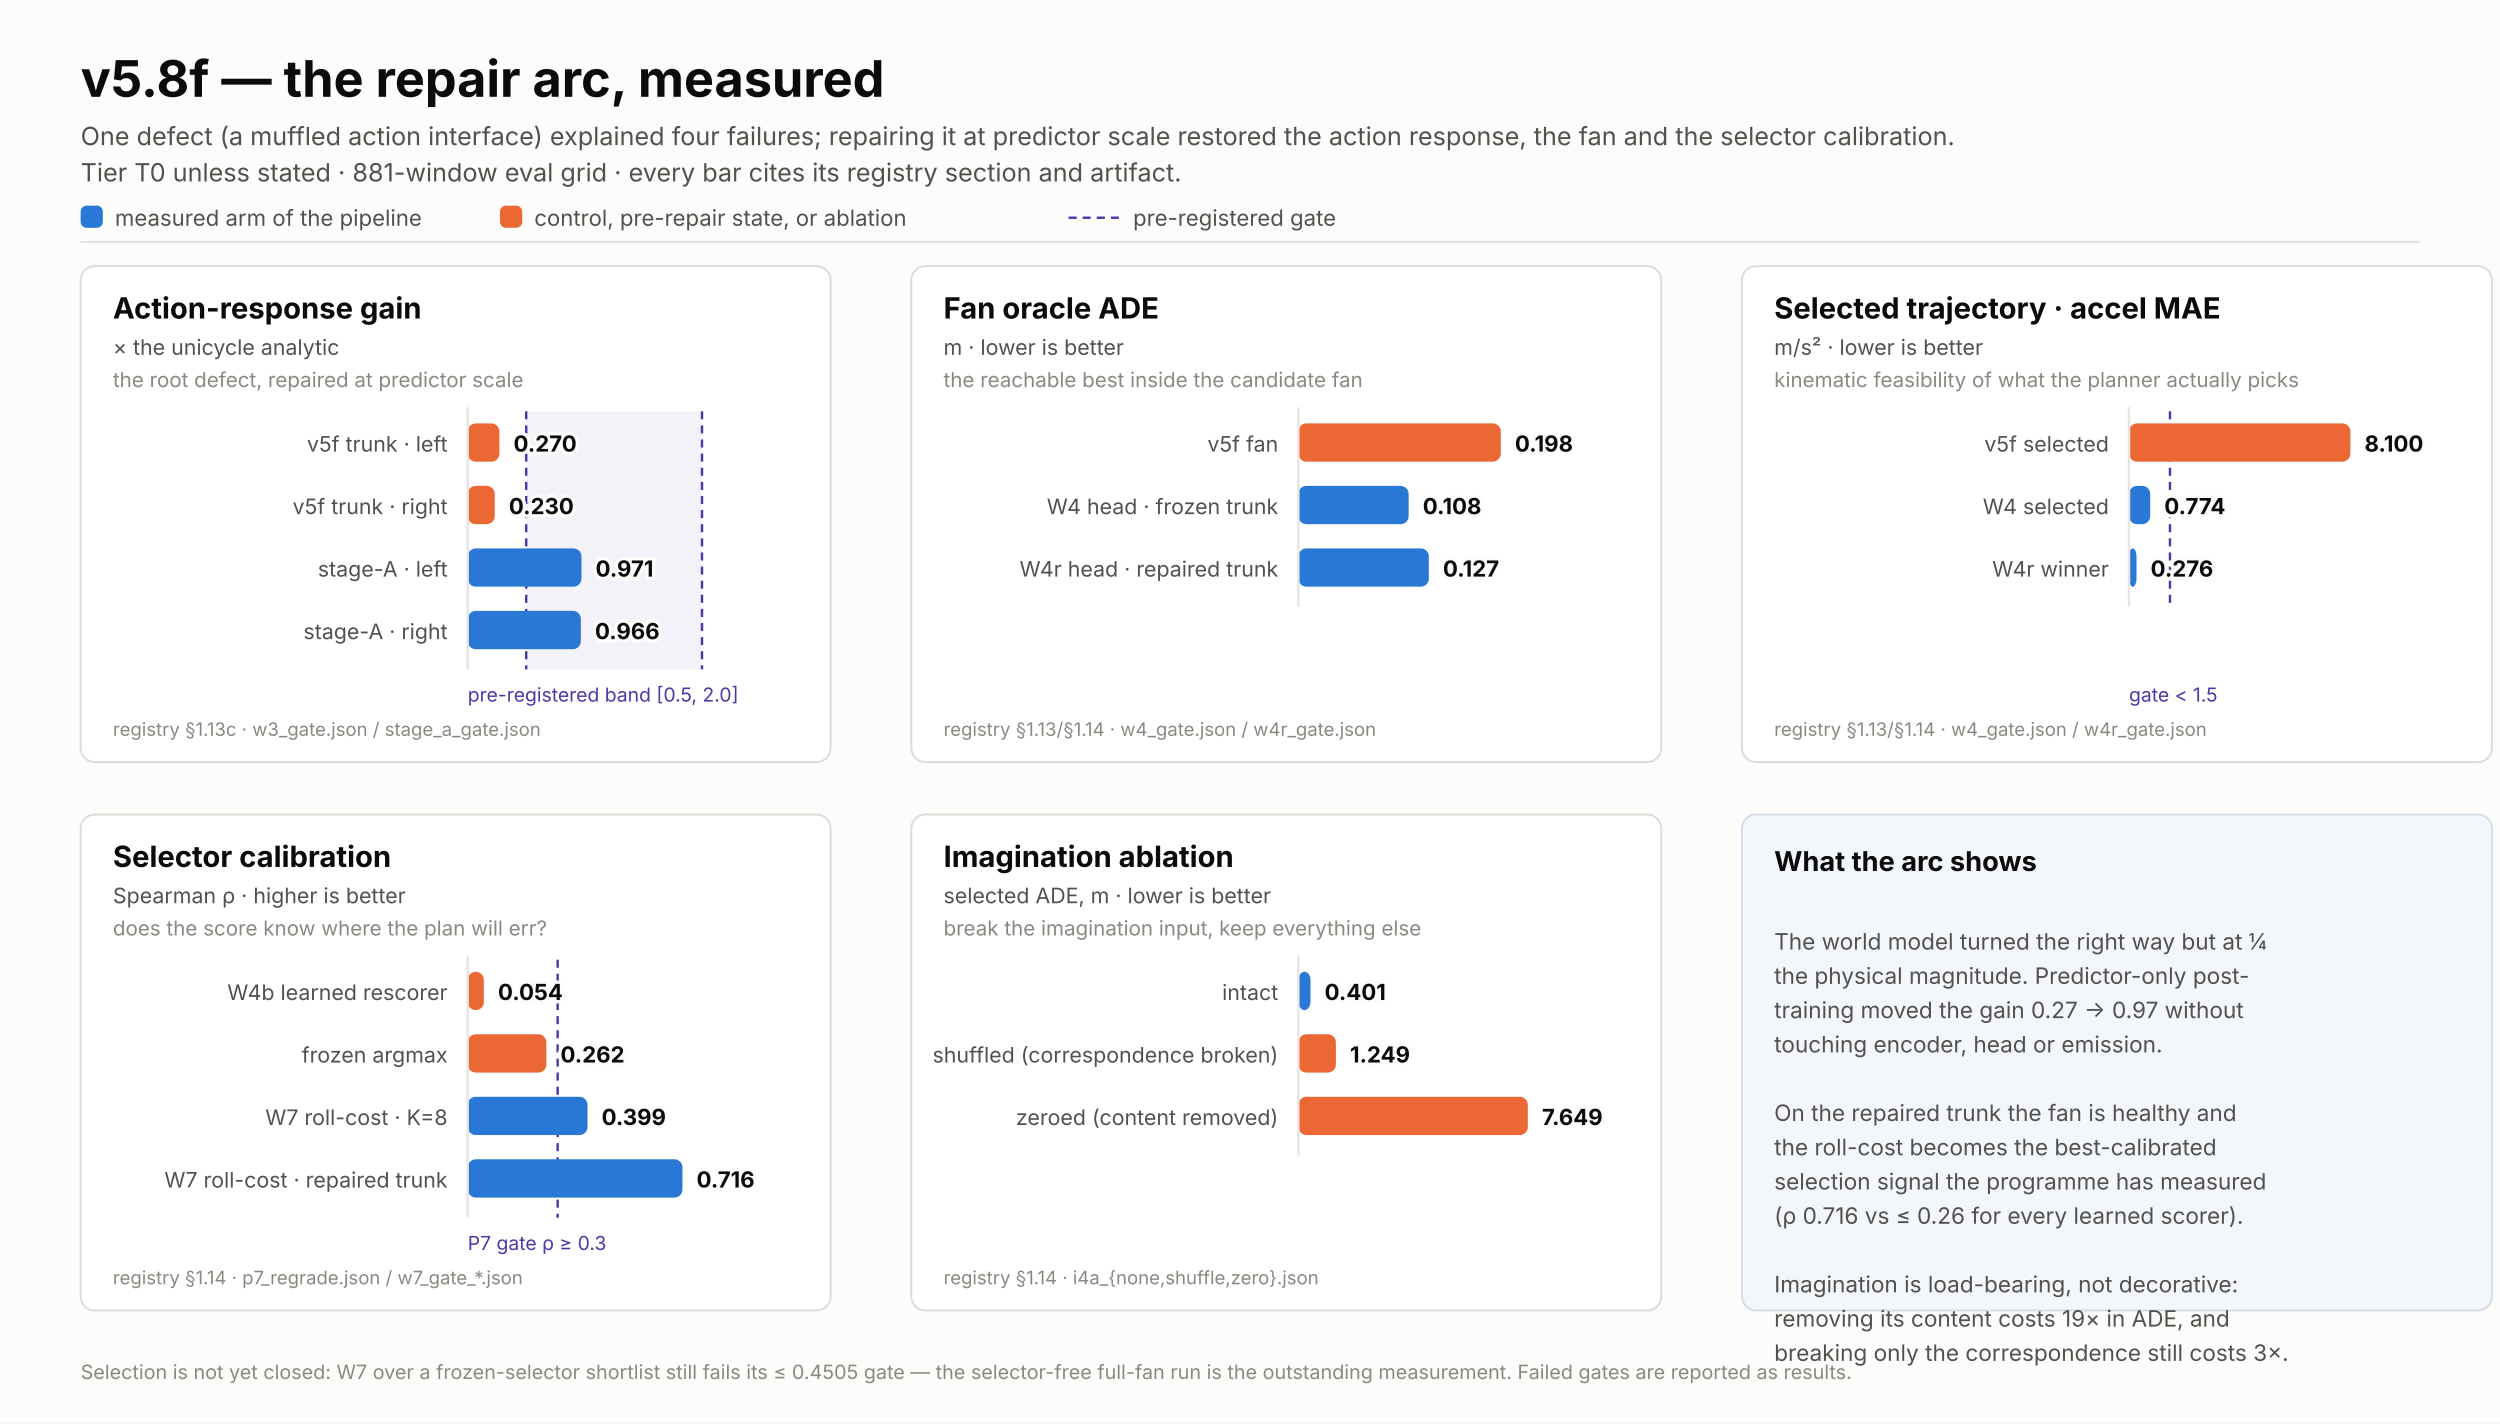
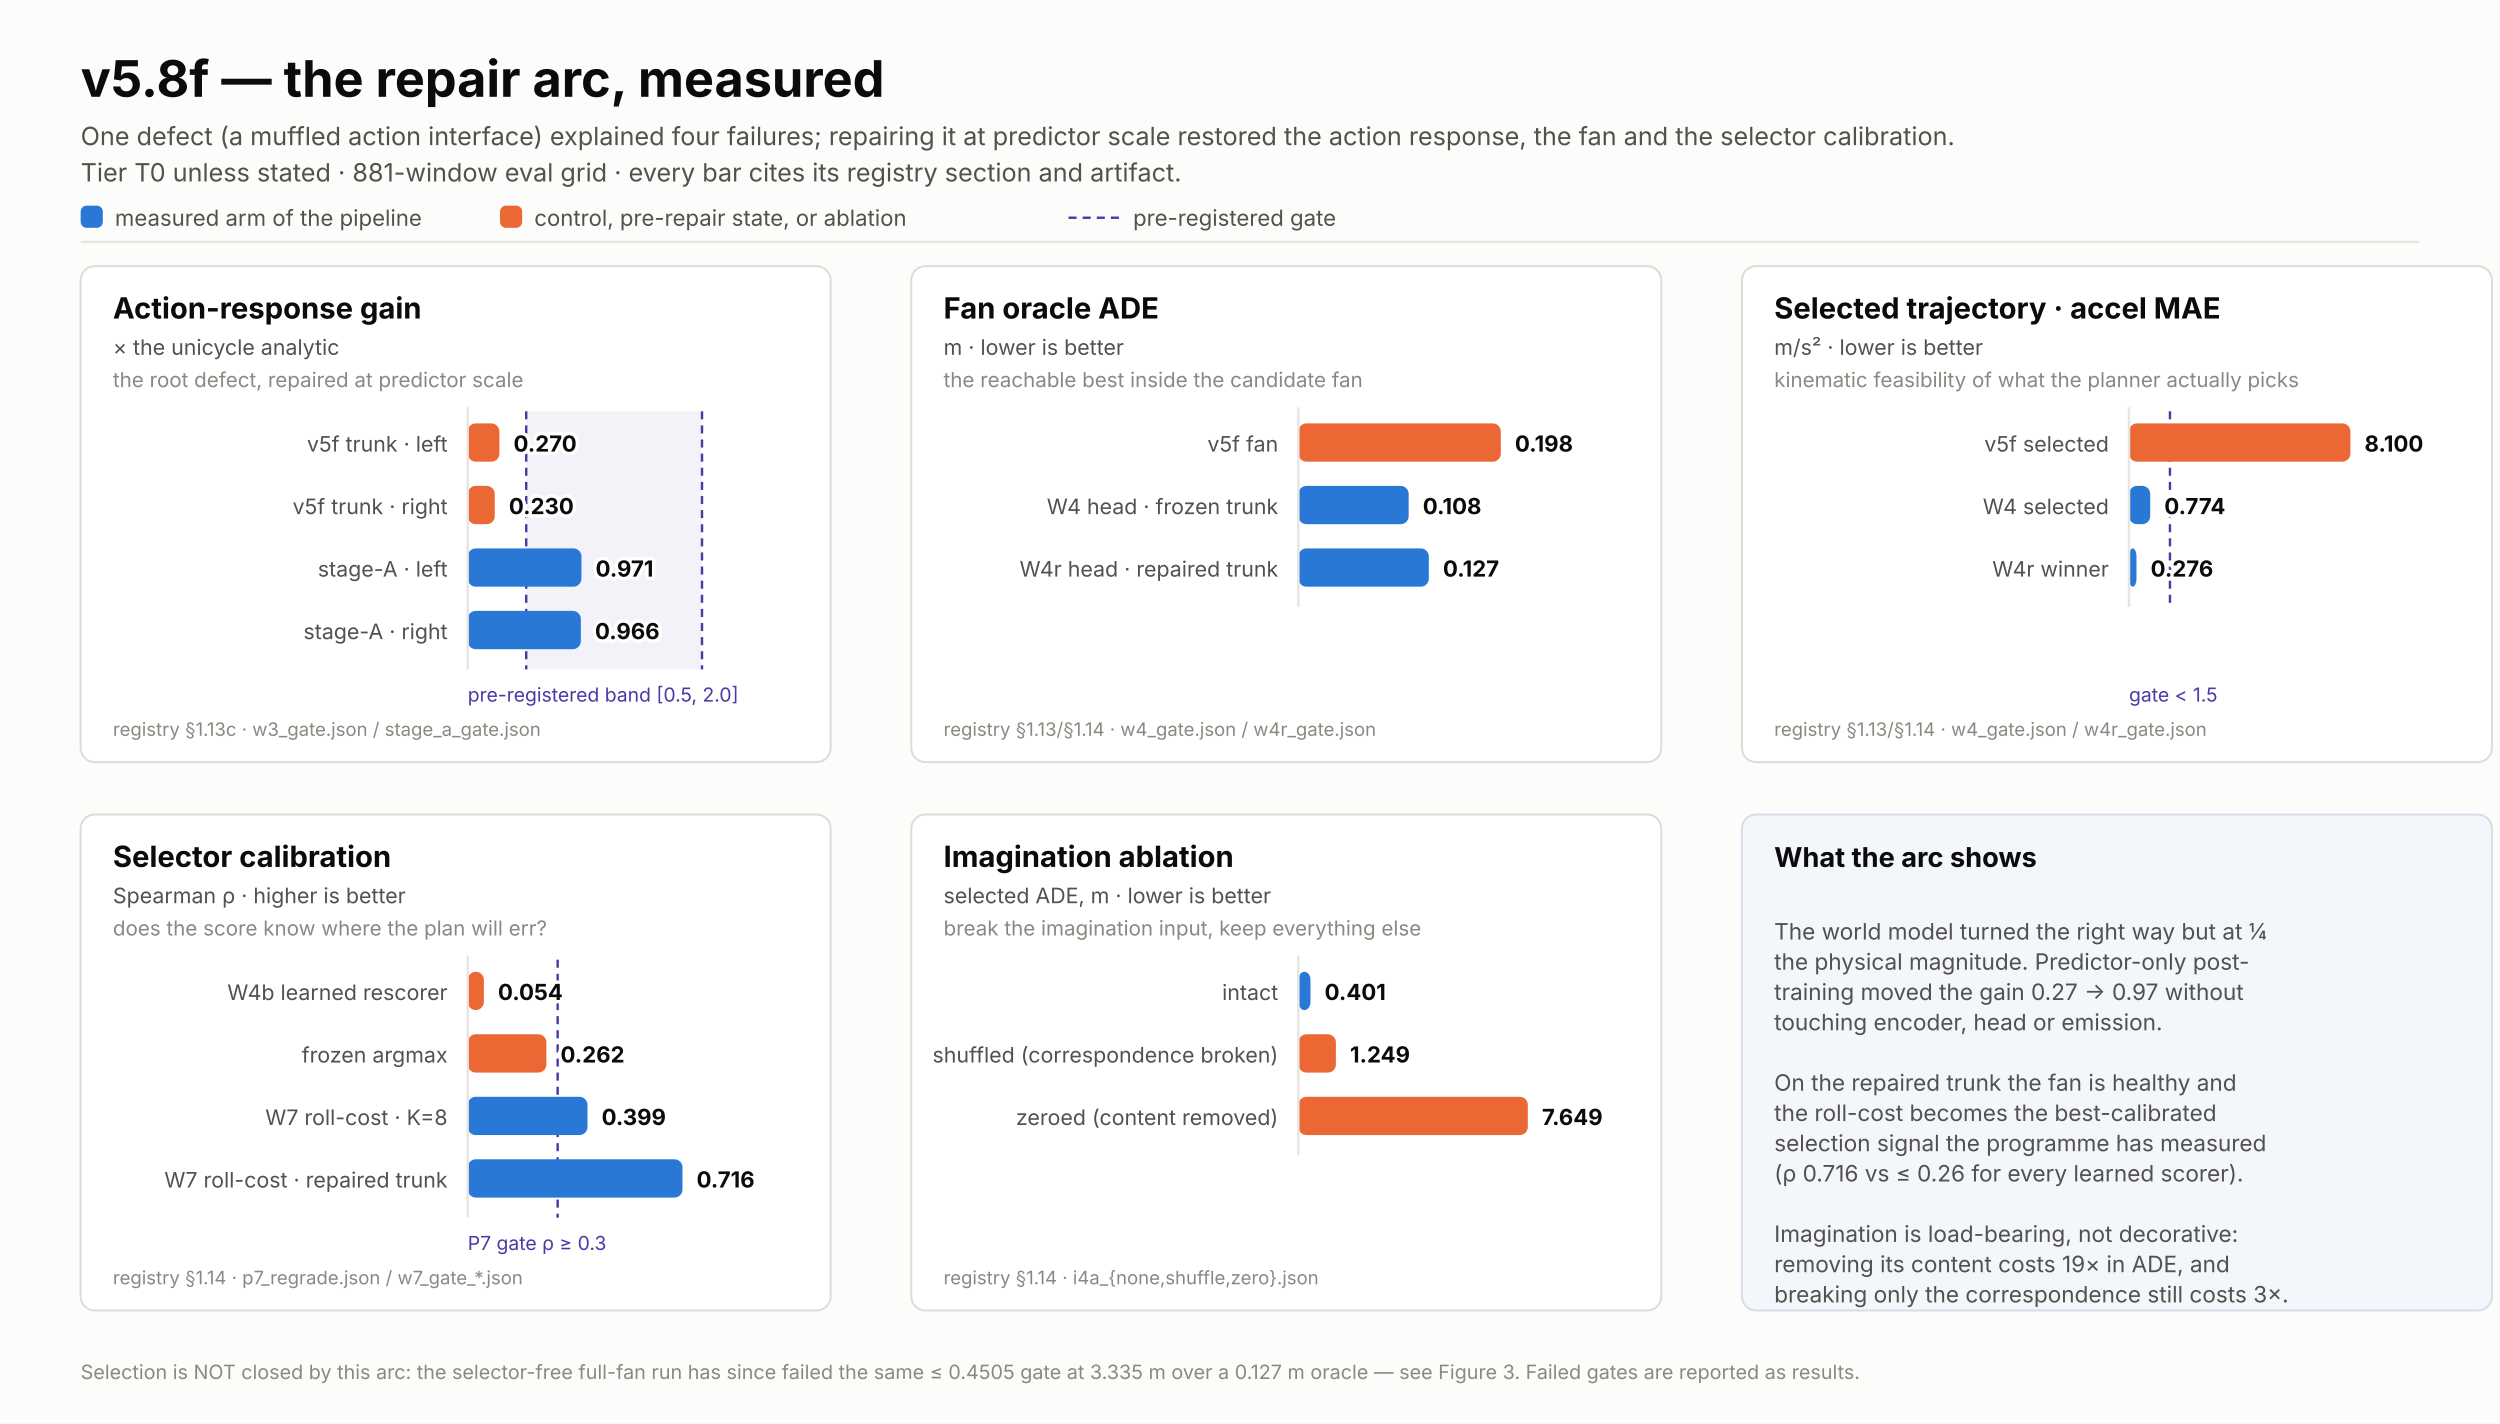
<svg xmlns="http://www.w3.org/2000/svg" viewBox="0 0 1240 706" width="1240" height="706" font-family="Inter, 'Helvetica Neue', Helvetica, Arial, sans-serif">
  <rect width="1240" height="706" fill="#fcfcfb" />
  <text x="40" y="48" font-size="25" font-weight="700" fill="#0b0b0b">v5.8f — the repair arc, measured</text>
  <text x="40" y="72" font-size="12.5" fill="#52514e">One defect (a muffled action interface) explained four failures; repairing it at predictor scale restored the action response, the fan and the selector calibration.</text>
  <text x="40" y="90" font-size="12.5" fill="#52514e">Tier T0 unless stated · 881-window eval grid · every bar cites its registry section and artifact.</text>
  <rect x="40" y="102" width="11" height="11" rx="3" fill="#2a78d6" />
  <text x="57" y="112" font-size="11" fill="#52514e">measured arm of the pipeline</text>
  <rect x="248" y="102" width="11" height="11" rx="3" fill="#eb6834" />
  <text x="265" y="112" font-size="11" fill="#52514e">control, pre-repair state, or ablation</text>
  <line x1="530" y1="108" x2="556" y2="108" stroke="#4a3aa7" stroke-width="1.2" stroke-dasharray="4 3" />
  <text x="562" y="112" font-size="11" fill="#52514e">pre-registered gate</text>
  <line x1="40" y1="120" x2="1200" y2="120" stroke="#e6e5e1" stroke-width="1.2" />
  <rect x="40" y="132" width="372" height="246" rx="7" fill="#ffffff" stroke="#dedcd6" stroke-width="1" />
  <text x="56" y="158" font-size="14.5" font-weight="700" fill="#0b0b0b">Action-response gain</text>
  <text x="56" y="176" font-size="10.6" fill="#52514e">× the unicycle analytic</text>
  <text x="56" y="192" font-size="10.2" fill="#8a8880">the root defect, repaired at predictor scale</text>
  <rect x="261.0" y="204" width="87.1" height="128" fill="#4a3aa7" fill-opacity="0.07" />
  <line x1="261.0" y1="204" x2="261.0" y2="332" stroke="#4a3aa7" stroke-width="1.2" stroke-dasharray="4 3" />
  <line x1="348.2" y1="204" x2="348.2" y2="332" stroke="#4a3aa7" stroke-width="1.2" stroke-dasharray="4 3" />
  <text x="232" y="348" font-size="9.6" fill="#4a3aa7">pre-registered band [0.5, 2.0]</text>
  <text x="222" y="224" font-size="10.6" text-anchor="end" fill="#52514e">v5f trunk · left</text>
  <rect x="232" y="210" width="15.7" height="19" rx="4" fill="#eb6834" />
-   <text x="254.7" y="224" font-size="11" font-weight="700" fill="#0b0b0b" paint-order="stroke" stroke="#fcfcfb" stroke-width="3.4" stroke-linejoin="round">0.270</text>
+   <text x="254.7" y="224" font-size="11" font-weight="700" fill="#ffffff" stroke="#ffffff" stroke-width="3.4" stroke-linejoin="round">0.270</text>
+   <text x="254.7" y="224" font-size="11" font-weight="700" fill="#0b0b0b">0.270</text>
  <text x="222" y="255" font-size="10.6" text-anchor="end" fill="#52514e">v5f trunk · right</text>
  <rect x="232" y="241" width="13.4" height="19" rx="4" fill="#eb6834" />
-   <text x="252.4" y="255" font-size="11" font-weight="700" fill="#0b0b0b" paint-order="stroke" stroke="#fcfcfb" stroke-width="3.4" stroke-linejoin="round">0.230</text>
+   <text x="252.4" y="255" font-size="11" font-weight="700" fill="#ffffff" stroke="#ffffff" stroke-width="3.4" stroke-linejoin="round">0.230</text>
+   <text x="252.4" y="255" font-size="11" font-weight="700" fill="#0b0b0b">0.230</text>
  <text x="222" y="286" font-size="10.6" text-anchor="end" fill="#52514e">stage-A · left</text>
  <rect x="232" y="272" width="56.4" height="19" rx="4" fill="#2a78d6" />
-   <text x="295.4" y="286" font-size="11" font-weight="700" fill="#0b0b0b" paint-order="stroke" stroke="#fcfcfb" stroke-width="3.4" stroke-linejoin="round">0.971</text>
+   <text x="295.4" y="286" font-size="11" font-weight="700" fill="#ffffff" stroke="#ffffff" stroke-width="3.4" stroke-linejoin="round">0.971</text>
+   <text x="295.4" y="286" font-size="11" font-weight="700" fill="#0b0b0b">0.971</text>
  <text x="222" y="317" font-size="10.6" text-anchor="end" fill="#52514e">stage-A · right</text>
  <rect x="232" y="303" width="56.1" height="19" rx="4" fill="#2a78d6" />
-   <text x="295.1" y="317" font-size="11" font-weight="700" fill="#0b0b0b" paint-order="stroke" stroke="#fcfcfb" stroke-width="3.4" stroke-linejoin="round">0.966</text>
+   <text x="295.1" y="317" font-size="11" font-weight="700" fill="#ffffff" stroke="#ffffff" stroke-width="3.4" stroke-linejoin="round">0.966</text>
+   <text x="295.1" y="317" font-size="11" font-weight="700" fill="#0b0b0b">0.966</text>
  <line x1="232" y1="202" x2="232" y2="332" stroke="#e6e5e1" stroke-width="1.2" />
  <text x="56" y="365" font-size="9.2" fill="#8a8880">registry §1.13c · w3_gate.json / stage_a_gate.json</text>
  <rect x="452" y="132" width="372" height="246" rx="7" fill="#ffffff" stroke="#dedcd6" stroke-width="1" />
  <text x="468" y="158" font-size="14.5" font-weight="700" fill="#0b0b0b">Fan oracle ADE</text>
  <text x="468" y="176" font-size="10.6" fill="#52514e">m · lower is better</text>
  <text x="468" y="192" font-size="10.2" fill="#8a8880">the reachable best inside the candidate fan</text>
  <text x="634" y="224" font-size="10.6" text-anchor="end" fill="#52514e">v5f fan</text>
  <rect x="644" y="210" width="100.4" height="19" rx="4" fill="#eb6834" />
-   <text x="751.4" y="224" font-size="11" font-weight="700" fill="#0b0b0b" paint-order="stroke" stroke="#fcfcfb" stroke-width="3.4" stroke-linejoin="round">0.198</text>
+   <text x="751.4" y="224" font-size="11" font-weight="700" fill="#ffffff" stroke="#ffffff" stroke-width="3.4" stroke-linejoin="round">0.198</text>
+   <text x="751.4" y="224" font-size="11" font-weight="700" fill="#0b0b0b">0.198</text>
  <text x="634" y="255" font-size="10.6" text-anchor="end" fill="#52514e">W4 head · frozen trunk</text>
  <rect x="644" y="241" width="54.7" height="19" rx="4" fill="#2a78d6" />
-   <text x="705.7" y="255" font-size="11" font-weight="700" fill="#0b0b0b" paint-order="stroke" stroke="#fcfcfb" stroke-width="3.4" stroke-linejoin="round">0.108</text>
+   <text x="705.7" y="255" font-size="11" font-weight="700" fill="#ffffff" stroke="#ffffff" stroke-width="3.4" stroke-linejoin="round">0.108</text>
+   <text x="705.7" y="255" font-size="11" font-weight="700" fill="#0b0b0b">0.108</text>
  <text x="634" y="286" font-size="10.6" text-anchor="end" fill="#52514e">W4r head · repaired trunk</text>
  <rect x="644" y="272" width="64.7" height="19" rx="4" fill="#2a78d6" />
-   <text x="715.7" y="286" font-size="11" font-weight="700" fill="#0b0b0b" paint-order="stroke" stroke="#fcfcfb" stroke-width="3.4" stroke-linejoin="round">0.127</text>
+   <text x="715.7" y="286" font-size="11" font-weight="700" fill="#ffffff" stroke="#ffffff" stroke-width="3.4" stroke-linejoin="round">0.127</text>
+   <text x="715.7" y="286" font-size="11" font-weight="700" fill="#0b0b0b">0.127</text>
  <line x1="644" y1="202" x2="644" y2="301" stroke="#e6e5e1" stroke-width="1.2" />
  <text x="468" y="365" font-size="9.2" fill="#8a8880">registry §1.13/§1.14 · w4_gate.json / w4r_gate.json</text>
  <rect x="864" y="132" width="372" height="246" rx="7" fill="#ffffff" stroke="#dedcd6" stroke-width="1" />
  <text x="880" y="158" font-size="14.5" font-weight="700" fill="#0b0b0b">Selected trajectory · accel MAE</text>
  <text x="880" y="176" font-size="10.6" fill="#52514e">m/s² · lower is better</text>
  <text x="880" y="192" font-size="10.2" fill="#8a8880">kinematic feasibility of what the planner actually picks</text>
  <line x1="1076.3" y1="204" x2="1076.3" y2="301" stroke="#4a3aa7" stroke-width="1.2" stroke-dasharray="4 3" />
  <text x="1056" y="348" font-size="9.6" fill="#4a3aa7">gate &lt; 1.5</text>
  <text x="1046" y="224" font-size="10.6" text-anchor="end" fill="#52514e">v5f selected</text>
  <rect x="1056" y="210" width="109.8" height="19" rx="4" fill="#eb6834" />
-   <text x="1172.8" y="224" font-size="11" font-weight="700" fill="#0b0b0b" paint-order="stroke" stroke="#fcfcfb" stroke-width="3.4" stroke-linejoin="round">8.100</text>
+   <text x="1172.8" y="224" font-size="11" font-weight="700" fill="#ffffff" stroke="#ffffff" stroke-width="3.4" stroke-linejoin="round">8.100</text>
+   <text x="1172.8" y="224" font-size="11" font-weight="700" fill="#0b0b0b">8.100</text>
  <text x="1046" y="255" font-size="10.6" text-anchor="end" fill="#52514e">W4 selected</text>
  <rect x="1056" y="241" width="10.5" height="19" rx="4" fill="#2a78d6" />
-   <text x="1073.5" y="255" font-size="11" font-weight="700" fill="#0b0b0b" paint-order="stroke" stroke="#fcfcfb" stroke-width="3.4" stroke-linejoin="round">0.774</text>
+   <text x="1073.5" y="255" font-size="11" font-weight="700" fill="#ffffff" stroke="#ffffff" stroke-width="3.4" stroke-linejoin="round">0.774</text>
+   <text x="1073.5" y="255" font-size="11" font-weight="700" fill="#0b0b0b">0.774</text>
  <text x="1046" y="286" font-size="10.6" text-anchor="end" fill="#52514e">W4r winner</text>
  <rect x="1056" y="272" width="3.7" height="19" rx="4" fill="#2a78d6" />
-   <text x="1066.7" y="286" font-size="11" font-weight="700" fill="#0b0b0b" paint-order="stroke" stroke="#fcfcfb" stroke-width="3.4" stroke-linejoin="round">0.276</text>
+   <text x="1066.7" y="286" font-size="11" font-weight="700" fill="#ffffff" stroke="#ffffff" stroke-width="3.4" stroke-linejoin="round">0.276</text>
+   <text x="1066.7" y="286" font-size="11" font-weight="700" fill="#0b0b0b">0.276</text>
  <line x1="1056" y1="202" x2="1056" y2="301" stroke="#e6e5e1" stroke-width="1.2" />
  <text x="880" y="365" font-size="9.2" fill="#8a8880">registry §1.13/§1.14 · w4_gate.json / w4r_gate.json</text>
  <rect x="40" y="404" width="372" height="246" rx="7" fill="#ffffff" stroke="#dedcd6" stroke-width="1" />
  <text x="56" y="430" font-size="14.5" font-weight="700" fill="#0b0b0b">Selector calibration</text>
  <text x="56" y="448" font-size="10.6" fill="#52514e">Spearman ρ · higher is better</text>
  <text x="56" y="464" font-size="10.2" fill="#8a8880">does the score know where the plan will err?</text>
  <line x1="276.6" y1="476" x2="276.6" y2="604" stroke="#4a3aa7" stroke-width="1.2" stroke-dasharray="4 3" />
  <text x="232" y="620" font-size="9.6" fill="#4a3aa7">P7 gate ρ ≥ 0.3</text>
  <text x="222" y="496" font-size="10.6" text-anchor="end" fill="#52514e">W4b learned rescorer</text>
  <rect x="232" y="482" width="8.0" height="19" rx="4" fill="#eb6834" />
-   <text x="247.0" y="496" font-size="11" font-weight="700" fill="#0b0b0b" paint-order="stroke" stroke="#fcfcfb" stroke-width="3.4" stroke-linejoin="round">0.054</text>
+   <text x="247.0" y="496" font-size="11" font-weight="700" fill="#ffffff" stroke="#ffffff" stroke-width="3.4" stroke-linejoin="round">0.054</text>
+   <text x="247.0" y="496" font-size="11" font-weight="700" fill="#0b0b0b">0.054</text>
  <text x="222" y="527" font-size="10.6" text-anchor="end" fill="#52514e">frozen argmax</text>
  <rect x="232" y="513" width="39.0" height="19" rx="4" fill="#eb6834" />
-   <text x="278.0" y="527" font-size="11" font-weight="700" fill="#0b0b0b" paint-order="stroke" stroke="#fcfcfb" stroke-width="3.4" stroke-linejoin="round">0.262</text>
+   <text x="278.0" y="527" font-size="11" font-weight="700" fill="#ffffff" stroke="#ffffff" stroke-width="3.4" stroke-linejoin="round">0.262</text>
+   <text x="278.0" y="527" font-size="11" font-weight="700" fill="#0b0b0b">0.262</text>
  <text x="222" y="558" font-size="10.6" text-anchor="end" fill="#52514e">W7 roll-cost · K=8</text>
  <rect x="232" y="544" width="59.4" height="19" rx="4" fill="#2a78d6" />
-   <text x="298.4" y="558" font-size="11" font-weight="700" fill="#0b0b0b" paint-order="stroke" stroke="#fcfcfb" stroke-width="3.4" stroke-linejoin="round">0.399</text>
+   <text x="298.4" y="558" font-size="11" font-weight="700" fill="#ffffff" stroke="#ffffff" stroke-width="3.4" stroke-linejoin="round">0.399</text>
+   <text x="298.4" y="558" font-size="11" font-weight="700" fill="#0b0b0b">0.399</text>
  <text x="222" y="589" font-size="10.6" text-anchor="end" fill="#52514e">W7 roll-cost · repaired trunk</text>
  <rect x="232" y="575" width="106.5" height="19" rx="4" fill="#2a78d6" />
-   <text x="345.5" y="589" font-size="11" font-weight="700" fill="#0b0b0b" paint-order="stroke" stroke="#fcfcfb" stroke-width="3.4" stroke-linejoin="round">0.716</text>
+   <text x="345.5" y="589" font-size="11" font-weight="700" fill="#ffffff" stroke="#ffffff" stroke-width="3.4" stroke-linejoin="round">0.716</text>
+   <text x="345.5" y="589" font-size="11" font-weight="700" fill="#0b0b0b">0.716</text>
  <line x1="232" y1="474" x2="232" y2="604" stroke="#e6e5e1" stroke-width="1.2" />
  <text x="56" y="637" font-size="9.2" fill="#8a8880">registry §1.14 · p7_regrade.json / w7_gate_*.json</text>
  <rect x="452" y="404" width="372" height="246" rx="7" fill="#ffffff" stroke="#dedcd6" stroke-width="1" />
  <text x="468" y="430" font-size="14.5" font-weight="700" fill="#0b0b0b">Imagination ablation</text>
  <text x="468" y="448" font-size="10.6" fill="#52514e">selected ADE, m · lower is better</text>
  <text x="468" y="464" font-size="10.2" fill="#8a8880">break the imagination input, keep everything else</text>
  <text x="634" y="496" font-size="10.6" text-anchor="end" fill="#52514e">intact</text>
  <rect x="644" y="482" width="6.0" height="19" rx="4" fill="#2a78d6" />
-   <text x="657.0" y="496" font-size="11" font-weight="700" fill="#0b0b0b" paint-order="stroke" stroke="#fcfcfb" stroke-width="3.4" stroke-linejoin="round">0.401</text>
+   <text x="657.0" y="496" font-size="11" font-weight="700" fill="#ffffff" stroke="#ffffff" stroke-width="3.4" stroke-linejoin="round">0.401</text>
+   <text x="657.0" y="496" font-size="11" font-weight="700" fill="#0b0b0b">0.401</text>
  <text x="634" y="527" font-size="10.6" text-anchor="end" fill="#52514e">shuffled (correspondence broken)</text>
  <rect x="644" y="513" width="18.6" height="19" rx="4" fill="#eb6834" />
-   <text x="669.6" y="527" font-size="11" font-weight="700" fill="#0b0b0b" paint-order="stroke" stroke="#fcfcfb" stroke-width="3.4" stroke-linejoin="round">1.249</text>
+   <text x="669.6" y="527" font-size="11" font-weight="700" fill="#ffffff" stroke="#ffffff" stroke-width="3.4" stroke-linejoin="round">1.249</text>
+   <text x="669.6" y="527" font-size="11" font-weight="700" fill="#0b0b0b">1.249</text>
  <text x="634" y="558" font-size="10.6" text-anchor="end" fill="#52514e">zeroed (content removed)</text>
  <rect x="644" y="544" width="113.8" height="19" rx="4" fill="#eb6834" />
-   <text x="764.8" y="558" font-size="11" font-weight="700" fill="#0b0b0b" paint-order="stroke" stroke="#fcfcfb" stroke-width="3.4" stroke-linejoin="round">7.649</text>
+   <text x="764.8" y="558" font-size="11" font-weight="700" fill="#ffffff" stroke="#ffffff" stroke-width="3.4" stroke-linejoin="round">7.649</text>
+   <text x="764.8" y="558" font-size="11" font-weight="700" fill="#0b0b0b">7.649</text>
  <line x1="644" y1="474" x2="644" y2="573" stroke="#e6e5e1" stroke-width="1.2" />
  <text x="468" y="637" font-size="9.2" fill="#8a8880">registry §1.14 · i4a_{none,shuffle,zero}.json</text>
  <rect x="864" y="404" width="372" height="246" rx="7" fill="#f3f6fa" stroke="#d6dde6" stroke-width="1" />
-   <text x="880" y="432" font-size="13.5" font-weight="700" fill="#0b0b0b">What the arc shows</text>
-   <text x="880" y="471" font-size="11.2" font-weight="400" fill="#52514e">The world model turned the right way but at ¼</text>
-   <text x="880" y="488" font-size="11.2" font-weight="400" fill="#52514e">the physical magnitude. Predictor-only post-</text>
-   <text x="880" y="505" font-size="11.2" font-weight="400" fill="#52514e">training moved the gain 0.27 → 0.97 without</text>
-   <text x="880" y="522" font-size="11.2" font-weight="400" fill="#52514e">touching encoder, head or emission.</text>
-   <text x="880" y="556" font-size="11.2" font-weight="400" fill="#52514e">On the repaired trunk the fan is healthy and</text>
-   <text x="880" y="573" font-size="11.2" font-weight="400" fill="#52514e">the roll-cost becomes the best-calibrated</text>
-   <text x="880" y="590" font-size="11.2" font-weight="400" fill="#52514e">selection signal the programme has measured</text>
-   <text x="880" y="607" font-size="11.2" font-weight="400" fill="#52514e">(ρ 0.716 vs ≤ 0.26 for every learned scorer).</text>
-   <text x="880" y="641" font-size="11.2" font-weight="400" fill="#52514e">Imagination is load-bearing, not decorative:</text>
-   <text x="880" y="658" font-size="11.2" font-weight="400" fill="#52514e">removing its content costs 19× in ADE, and</text>
-   <text x="880" y="675" font-size="11.2" font-weight="400" fill="#52514e">breaking only the correspondence still costs 3×.</text>
-   <text x="40" y="684" font-size="9.8" fill="#8a8880">Selection is not yet closed: W7 over a frozen-selector shortlist still fails its ≤ 0.4505 gate — the selector-free full-fan run is the outstanding measurement. Failed gates are reported as results.</text>
+   <text x="880" y="430" font-size="13.5" font-weight="700" fill="#0b0b0b">What the arc shows</text>
+   <text x="880" y="466" font-size="11.2" font-weight="400" fill="#52514e">The world model turned the right way but at ¼</text>
+   <text x="880" y="481" font-size="11.2" font-weight="400" fill="#52514e">the physical magnitude. Predictor-only post-</text>
+   <text x="880" y="496" font-size="11.2" font-weight="400" fill="#52514e">training moved the gain 0.27 → 0.97 without</text>
+   <text x="880" y="511" font-size="11.2" font-weight="400" fill="#52514e">touching encoder, head or emission.</text>
+   <text x="880" y="541" font-size="11.2" font-weight="400" fill="#52514e">On the repaired trunk the fan is healthy and</text>
+   <text x="880" y="556" font-size="11.2" font-weight="400" fill="#52514e">the roll-cost becomes the best-calibrated</text>
+   <text x="880" y="571" font-size="11.2" font-weight="400" fill="#52514e">selection signal the programme has measured</text>
+   <text x="880" y="586" font-size="11.2" font-weight="400" fill="#52514e">(ρ 0.716 vs ≤ 0.26 for every learned scorer).</text>
+   <text x="880" y="616" font-size="11.2" font-weight="400" fill="#52514e">Imagination is load-bearing, not decorative:</text>
+   <text x="880" y="631" font-size="11.2" font-weight="400" fill="#52514e">removing its content costs 19× in ADE, and</text>
+   <text x="880" y="646" font-size="11.2" font-weight="400" fill="#52514e">breaking only the correspondence still costs 3×.</text>
+   <text x="40" y="684" font-size="9.8" fill="#8a8880">Selection is NOT closed by this arc: the selector-free full-fan run has since failed the same ≤ 0.4505 gate at 3.335 m over a 0.127 m oracle — see Figure 3. Failed gates are reported as results.</text>
</svg>
